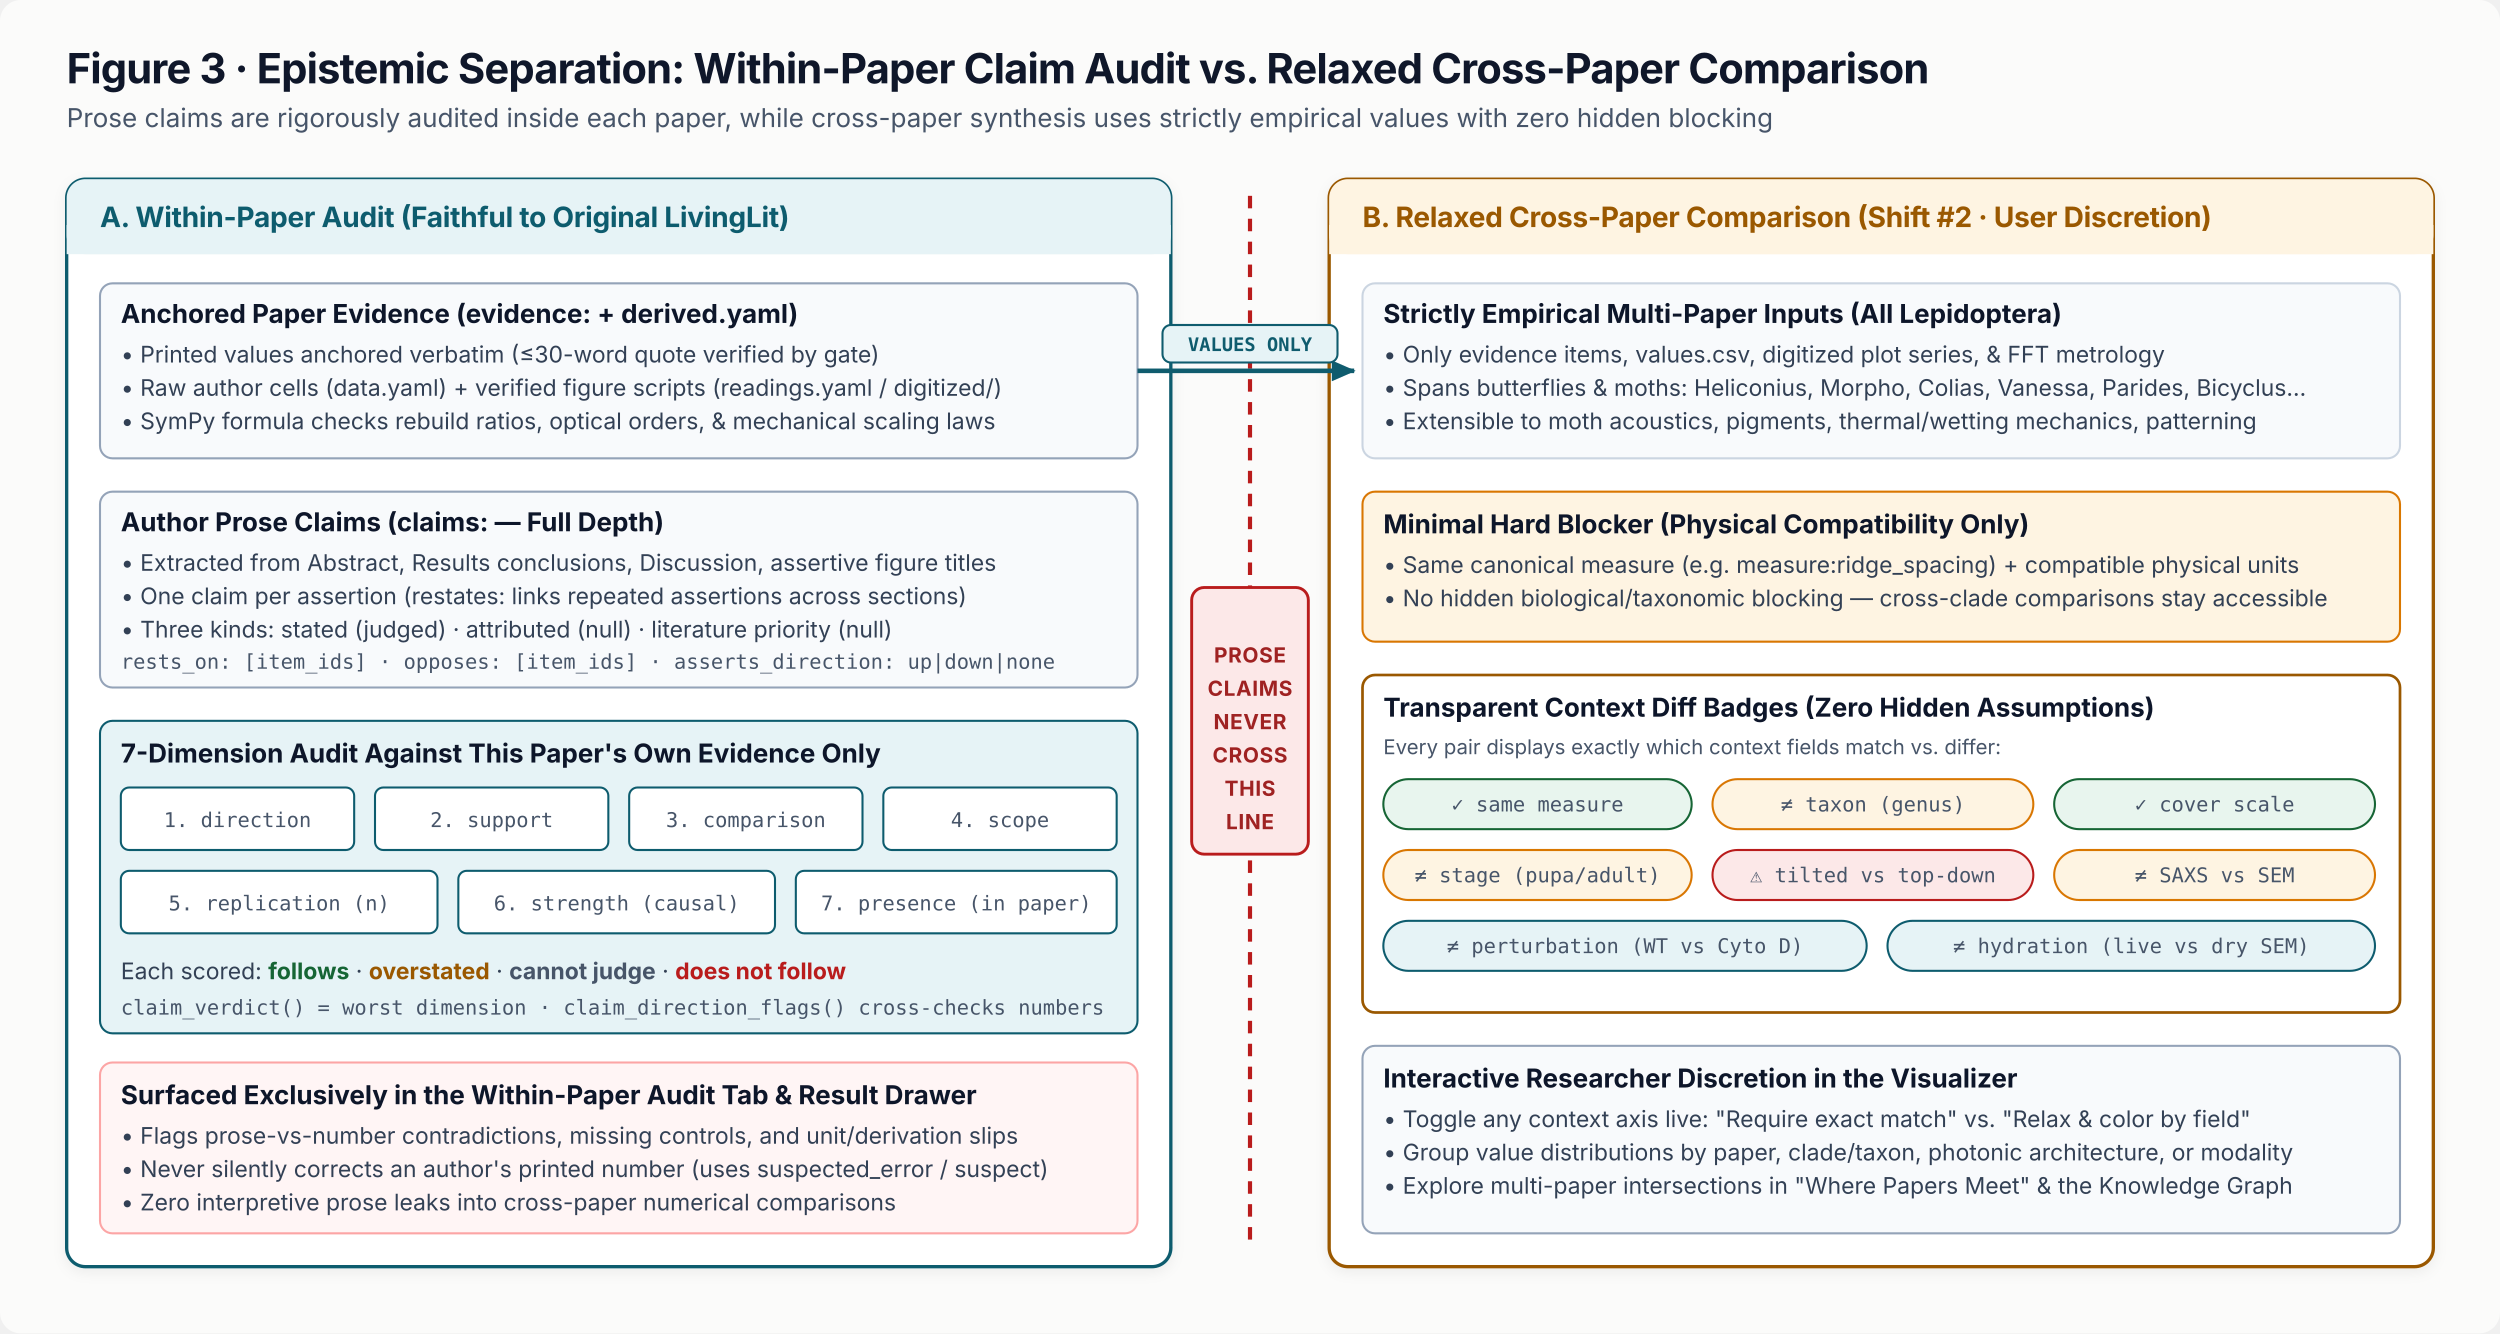
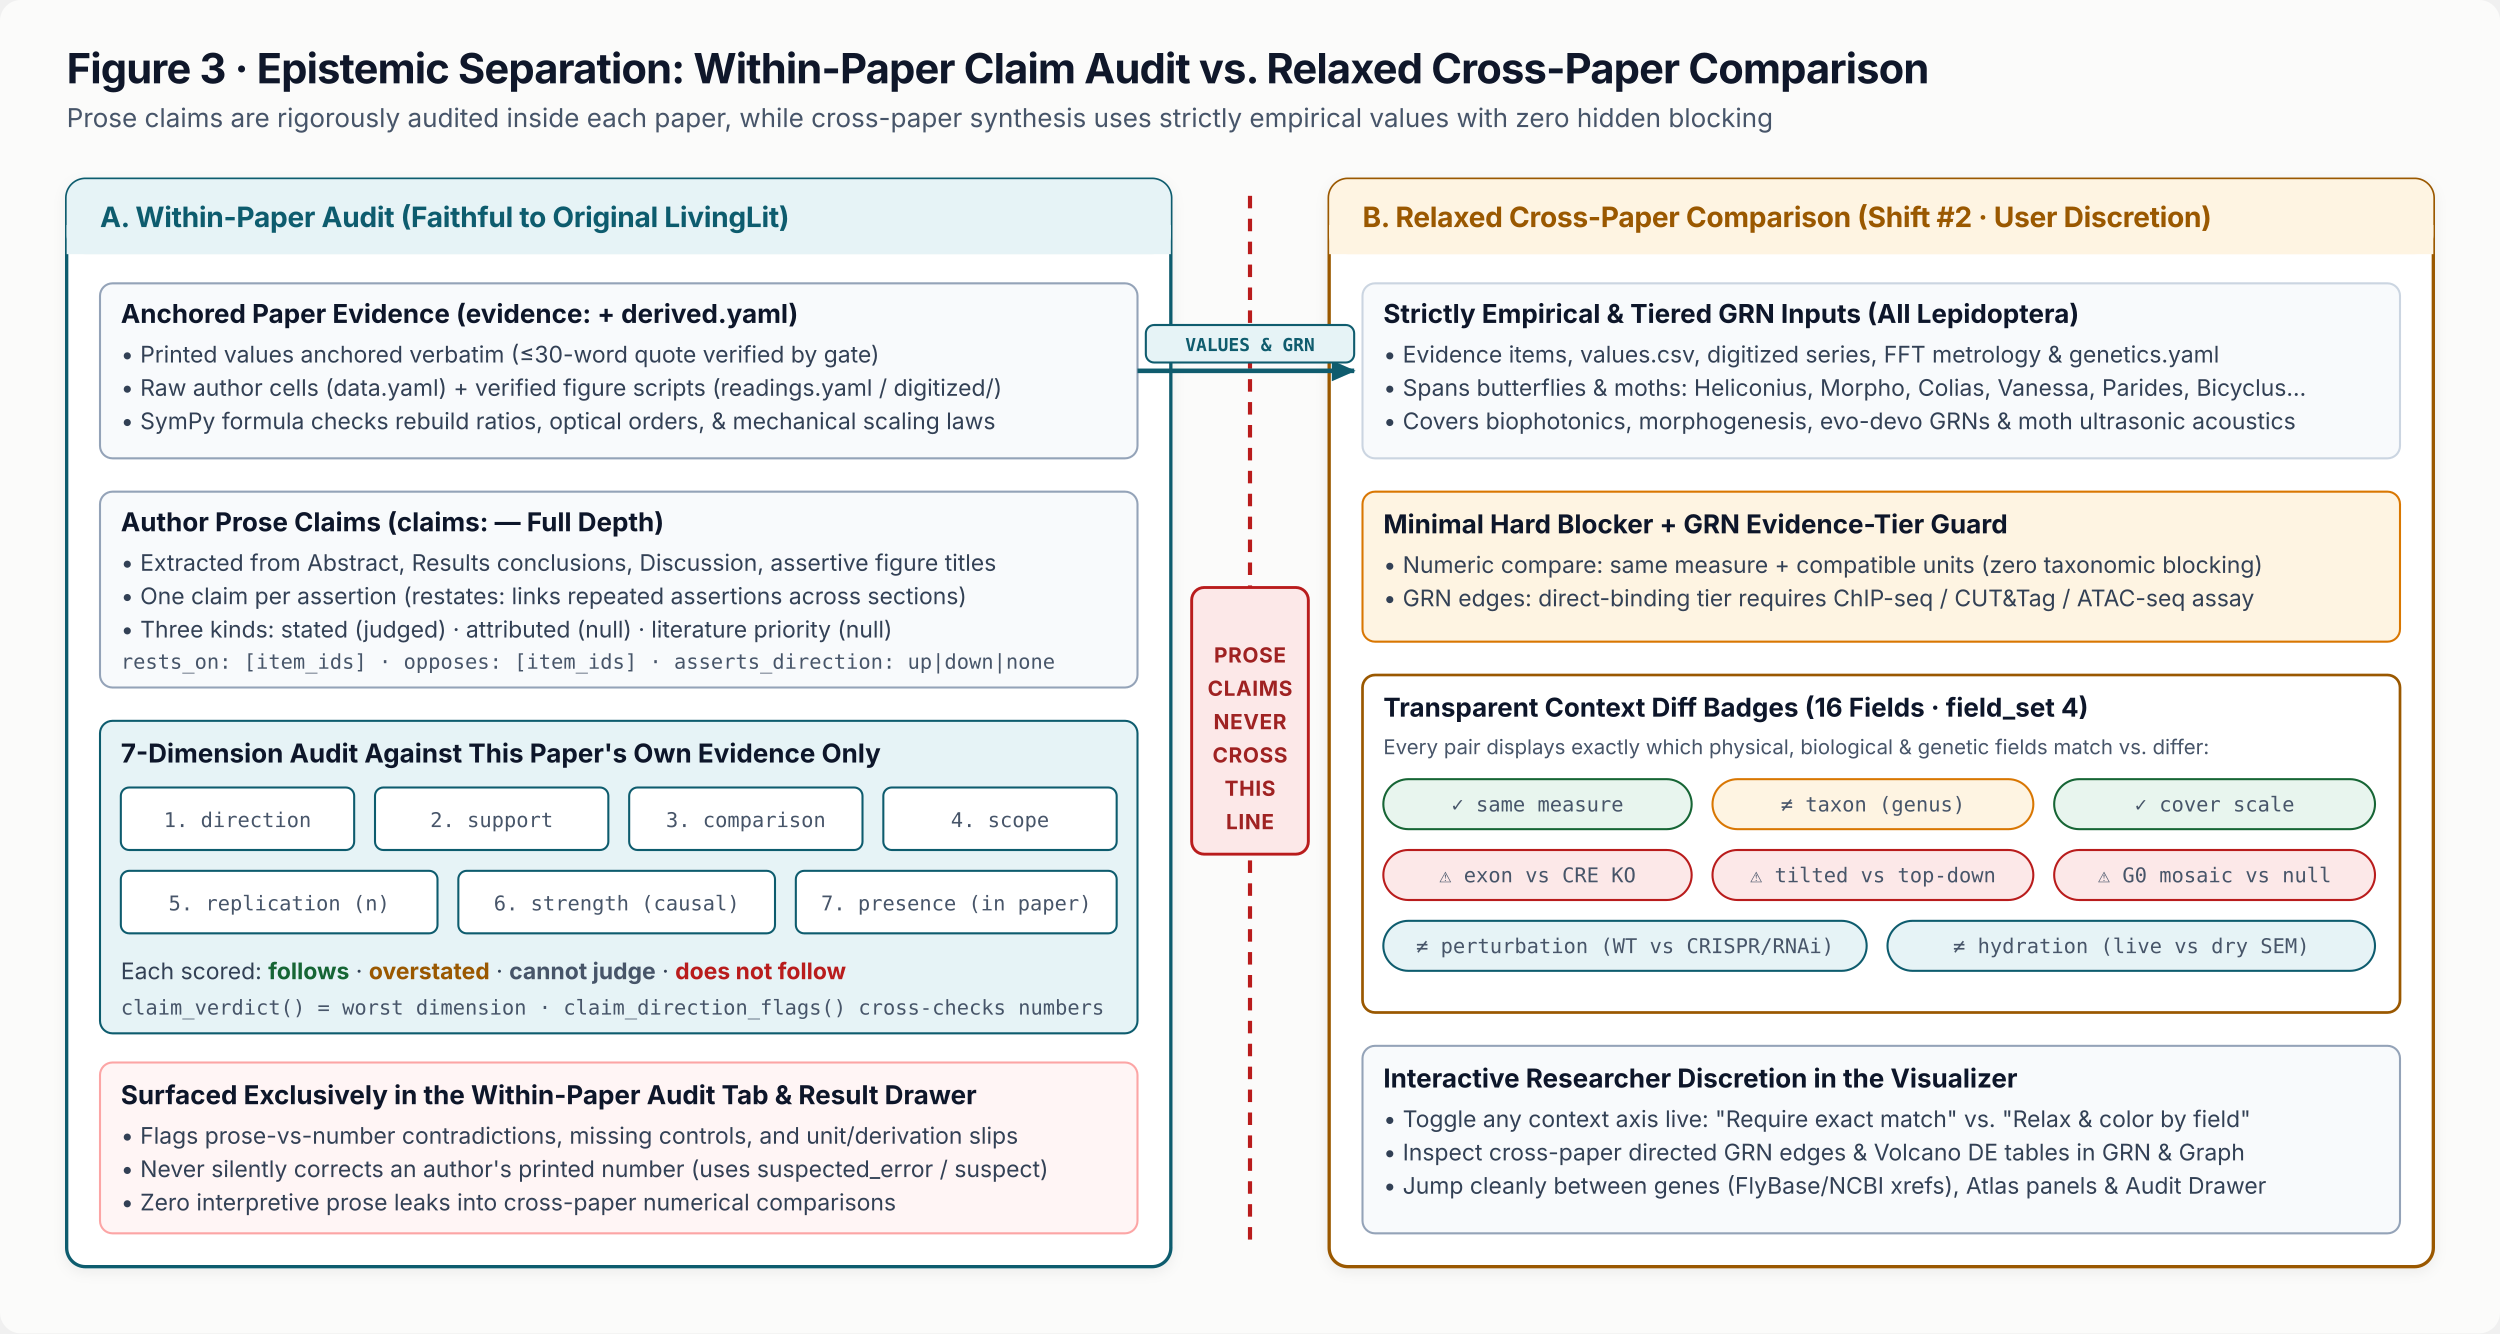
<svg xmlns="http://www.w3.org/2000/svg" viewBox="0 0 1200 640" width="1200" height="640">
  <defs>
    <style>
      .sans { font-family: "Inter", -apple-system, BlinkMacSystemFont, "Segoe UI", Roboto, sans-serif; }
      .mono { font-family: "JetBrains Mono", "SF Mono", ui-monospace, Menlo, monospace; }
      .title { font-size: 20px; font-weight: 700; fill: #0f172a; letter-spacing: -0.02em; }
      .sub { font-size: 12.5px; fill: #475569; }
      .sec-h { font-size: 13.5px; font-weight: 700; letter-spacing: -0.01em; }
      .box-h { font-size: 12.5px; font-weight: 700; fill: #0f172a; }
      .box-t { font-size: 11px; fill: #334155; }
      .code { font-size: 10.5px; fill: #0f5c6e; font-weight: 600; }
      .badge { font-size: 10px; font-weight: 700; letter-spacing: 0.03em; }
      .tiny { font-size: 9.8px; fill: #475569; }
    </style>
    <marker id="arr" viewBox="0 0 10 10" refX="8.5" refY="5" markerWidth="6.5" markerHeight="6.5" orient="auto-start-reverse">
      <path d="M 1 1.5 L 9 5 L 1 8.5 z" fill="#475569" />
    </marker>
    <marker id="arr-teal" viewBox="0 0 10 10" refX="8.5" refY="5" markerWidth="6.5" markerHeight="6.5" orient="auto-start-reverse">
      <path d="M 1 1.5 L 9 5 L 1 8.5 z" fill="#0f5c6e" />
    </marker>
    <marker id="arr-grn" viewBox="0 0 10 10" refX="8.5" refY="5" markerWidth="6.5" markerHeight="6.5" orient="auto-start-reverse">
      <path d="M 1 1.5 L 9 5 L 1 8.5 z" fill="#166534" />
    </marker>
    <marker id="arr-amb" viewBox="0 0 10 10" refX="8.5" refY="5" markerWidth="6.5" markerHeight="6.5" orient="auto-start-reverse">
      <path d="M 1 1.5 L 9 5 L 1 8.5 z" fill="#9a5800" />
    </marker>
    <marker id="arr-ind" viewBox="0 0 10 10" refX="8.5" refY="5" markerWidth="6.5" markerHeight="6.5" orient="auto-start-reverse">
      <path d="M 1 1.5 L 9 5 L 1 8.5 z" fill="#5b3a8c" />
    </marker>
    <marker id="arr-red" viewBox="0 0 10 10" refX="8.5" refY="5" markerWidth="6.5" markerHeight="6.5" orient="auto-start-reverse">
      <path d="M 1 1.5 L 9 5 L 1 8.5 z" fill="#b91c1c" />
    </marker>
    <filter id="sh" x="-4%" y="-4%" width="108%" height="112%">
      <feDropShadow dx="0" dy="2" stdDeviation="3" flood-color="#0f172a" flood-opacity="0.06" />
    </filter>
  </defs>
  <rect width="1200" height="640" fill="#fbfbfa" rx="10" />
  <text x="32" y="40" class="sans title">Figure 3 · Epistemic Separation: Within-Paper Claim Audit vs. Relaxed Cross-Paper Comparison</text>
  <text x="32" y="61" class="sans sub">Prose claims are rigorously audited inside each paper, while cross-paper synthesis uses strictly empirical values with zero hidden blocking</text>
  <g transform="translate(32, 86)" filter="url(#sh)">
    <rect width="530" height="522" rx="9" fill="#ffffff" stroke="#0f5c6e" stroke-width="1.6" />
    <rect width="530" height="36" rx="9" fill="#e6f3f6" />
    <rect y="22" width="530" height="14" fill="#e6f3f6" />
    <text x="16" y="23" class="sans sec-h" fill="#0f5c6e">A. Within-Paper Audit (Faithful to Original LivingLit)</text>
    <rect x="16" y="50" width="498" height="84" rx="6" fill="#f8fafc" stroke="#94a3b8" />
    <text x="26" y="69" class="sans box-h">Anchored Paper Evidence (evidence: + derived.yaml)</text>
    <text x="26" y="88" class="sans box-t">• Printed values anchored verbatim (≤30-word quote verified by gate)</text>
    <text x="26" y="104" class="sans box-t">• Raw author cells (data.yaml) + verified figure scripts (readings.yaml / digitized/)</text>
    <text x="26" y="120" class="sans box-t">• SymPy formula checks rebuild ratios, optical orders, &amp; mechanical scaling laws</text>
    <rect x="16" y="150" width="498" height="94" rx="6" fill="#f8fafc" stroke="#94a3b8" />
    <text x="26" y="169" class="sans box-h">Author Prose Claims (claims: — Full Depth)</text>
    <text x="26" y="188" class="sans box-t">• Extracted from Abstract, Results conclusions, Discussion, assertive figure titles</text>
    <text x="26" y="204" class="sans box-t">• One claim per assertion (restates: links repeated assertions across sections)</text>
    <text x="26" y="220" class="sans box-t">• Three kinds: stated (judged) · attributed (null) · literature priority (null)</text>
    <text x="26" y="235" class="mono tiny" fill="#0f5c6e">rests_on: [item_ids] · opposes: [item_ids] · asserts_direction: up|down|none</text>
    <rect x="16" y="260" width="498" height="150" rx="6" fill="#e6f3f6" stroke="#0f5c6e" />
    <text x="26" y="280" class="sans box-h" fill="#0f5c6e">7-Dimension Audit Against This Paper's Own Evidence Only</text>
    <g transform="translate(26, 292)">
      <rect x="0" y="0" width="112" height="30" rx="4" fill="#fff" stroke="#0f5c6e" />
      <text x="56" y="19" text-anchor="middle" class="mono tiny">1. direction</text>
      <rect x="122" y="0" width="112" height="30" rx="4" fill="#fff" stroke="#0f5c6e" />
      <text x="178" y="19" text-anchor="middle" class="mono tiny">2. support</text>
      <rect x="244" y="0" width="112" height="30" rx="4" fill="#fff" stroke="#0f5c6e" />
      <text x="300" y="19" text-anchor="middle" class="mono tiny">3. comparison</text>
      <rect x="366" y="0" width="112" height="30" rx="4" fill="#fff" stroke="#0f5c6e" />
      <text x="422" y="19" text-anchor="middle" class="mono tiny">4. scope</text>
      <rect x="0" y="40" width="152" height="30" rx="4" fill="#fff" stroke="#0f5c6e" />
      <text x="76" y="59" text-anchor="middle" class="mono tiny">5. replication (n)</text>
      <rect x="162" y="40" width="152" height="30" rx="4" fill="#fff" stroke="#0f5c6e" />
      <text x="238" y="59" text-anchor="middle" class="mono tiny">6. strength (causal)</text>
      <rect x="324" y="40" width="154" height="30" rx="4" fill="#fff" stroke="#0f5c6e" />
      <text x="401" y="59" text-anchor="middle" class="mono tiny">7. presence (in paper)</text>
    </g>
    <text x="26" y="384" class="sans box-t">Each scored: <tspan font-weight="700" fill="#166534">follows</tspan> · <tspan font-weight="700" fill="#9a5800">overstated</tspan> · <tspan font-weight="700" fill="#475569">cannot judge</tspan> · <tspan font-weight="700" fill="#b91c1c">does not follow</tspan>
    </text>
    <text x="26" y="401" class="mono tiny" fill="#0f5c6e">claim_verdict() = worst dimension · claim_direction_flags() cross-checks numbers</text>
    <rect x="16" y="424" width="498" height="82" rx="6" fill="#fff5f5" stroke="#fca5a5" />
    <text x="26" y="444" class="sans box-h" fill="#9f2222">Surfaced Exclusively in the Within-Paper Audit Tab &amp; Result Drawer</text>
    <text x="26" y="463" class="sans box-t">• Flags prose-vs-number contradictions, missing controls, and unit/derivation slips</text>
    <text x="26" y="479" class="sans box-t">• Never silently corrects an author's printed number (uses suspected_error / suspect)</text>
    <text x="26" y="495" class="sans box-t">• Zero interpretive prose leaks into cross-paper numerical comparisons</text>
  </g>
  <g transform="translate(576, 86)">
    <line x1="24" y1="8" x2="24" y2="514" stroke="#b91c1c" stroke-width="2" stroke-dasharray="6,5" />
    <rect x="-4" y="196" width="56" height="128" rx="6" fill="#fce8e8" stroke="#b91c1c" stroke-width="1.4" />
    <text x="24" y="232" text-anchor="middle" class="sans badge" fill="#9f2222">PROSE</text>
    <text x="24" y="248" text-anchor="middle" class="sans badge" fill="#9f2222">CLAIMS</text>
    <text x="24" y="264" text-anchor="middle" class="sans badge" fill="#9f2222">NEVER</text>
    <text x="24" y="280" text-anchor="middle" class="sans badge" fill="#9f2222">CROSS</text>
    <text x="24" y="296" text-anchor="middle" class="sans badge" fill="#9f2222">THIS</text>
    <text x="24" y="312" text-anchor="middle" class="sans badge" fill="#9f2222">LINE</text>
  </g>
  <g transform="translate(638, 86)" filter="url(#sh)">
    <rect width="530" height="522" rx="9" fill="#ffffff" stroke="#9a5800" stroke-width="1.6" />
    <rect width="530" height="36" rx="9" fill="#fef4e2" />
    <rect y="22" width="530" height="14" fill="#fef4e2" />
    <text x="16" y="23" class="sans sec-h" fill="#9a5800">B. Relaxed Cross-Paper Comparison (Shift #2 · User Discretion)</text>
    <rect x="16" y="50" width="498" height="84" rx="6" fill="#f8fafc" stroke="#cbd5e1" />
-     <text x="26" y="69" class="sans box-h">Strictly Empirical Multi-Paper Inputs (All Lepidoptera)</text>
-     <text x="26" y="88" class="sans box-t">• Only evidence items, values.csv, digitized plot series, &amp; FFT metrology</text>
+     <text x="26" y="69" class="sans box-h">Strictly Empirical &amp; Tiered GRN Inputs (All Lepidoptera)</text>
+     <text x="26" y="88" class="sans box-t">• Evidence items, values.csv, digitized series, FFT metrology &amp; genetics.yaml</text>
    <text x="26" y="104" class="sans box-t">• Spans butterflies &amp; moths: Heliconius, Morpho, Colias, Vanessa, Parides, Bicyclus…</text>
-     <text x="26" y="120" class="sans box-t">• Extensible to moth acoustics, pigments, thermal/wetting mechanics, patterning</text>
+     <text x="26" y="120" class="sans box-t">• Covers biophotonics, morphogenesis, evo-devo GRNs &amp; moth ultrasonic acoustics</text>
    <rect x="16" y="150" width="498" height="72" rx="6" fill="#fef4e2" stroke="#d97706" />
-     <text x="26" y="170" class="sans box-h" fill="#9a5800">Minimal Hard Blocker (Physical Compatibility Only)</text>
-     <text x="26" y="189" class="sans box-t">• Same canonical measure (e.g. measure:ridge_spacing) + compatible physical units</text>
-     <text x="26" y="205" class="sans box-t">• No hidden biological/taxonomic blocking — cross-clade comparisons stay accessible</text>
+     <text x="26" y="170" class="sans box-h" fill="#9a5800">Minimal Hard Blocker + GRN Evidence-Tier Guard</text>
+     <text x="26" y="189" class="sans box-t">• Numeric compare: same measure + compatible units (zero taxonomic blocking)</text>
+     <text x="26" y="205" class="sans box-t">• GRN edges: direct-binding tier requires ChIP-seq / CUT&amp;Tag / ATAC-seq assay</text>
    <rect x="16" y="238" width="498" height="162" rx="6" fill="#ffffff" stroke="#9a5800" stroke-width="1.3" />
-     <text x="26" y="258" class="sans box-h">Transparent Context Diff Badges (Zero Hidden Assumptions)</text>
-     <text x="26" y="276" class="sans tiny">Every pair displays exactly which context fields match vs. differ:</text>
+     <text x="26" y="258" class="sans box-h">Transparent Context Diff Badges (16 Fields · field_set 4)</text>
+     <text x="26" y="276" class="sans tiny">Every pair displays exactly which physical, biological &amp; genetic fields match vs. differ:</text>
    <g transform="translate(26, 288)">
      <rect x="0" y="0" width="148" height="24" rx="12" fill="#e8f5ee" stroke="#166534" />
      <text x="74" y="15.5" text-anchor="middle" class="mono tiny" fill="#166534">✓ same measure</text>
      <rect x="158" y="0" width="154" height="24" rx="12" fill="#fef4e2" stroke="#d97706" />
      <text x="235" y="15.5" text-anchor="middle" class="mono tiny" fill="#9a5800">≠ taxon (genus)</text>
      <rect x="322" y="0" width="154" height="24" rx="12" fill="#e8f5ee" stroke="#166534" />
      <text x="399" y="15.5" text-anchor="middle" class="mono tiny" fill="#166534">✓ cover scale</text>
-       <rect x="0" y="34" width="148" height="24" rx="12" fill="#fef4e2" stroke="#d97706" />
-       <text x="74" y="49.5" text-anchor="middle" class="mono tiny" fill="#9a5800">≠ stage (pupa/adult)</text>
+       <rect x="0" y="34" width="148" height="24" rx="12" fill="#fce8e8" stroke="#b91c1c" />
+       <text x="74" y="49.5" text-anchor="middle" class="mono tiny" fill="#9f2222">⚠ exon vs CRE KO</text>
      <rect x="158" y="34" width="154" height="24" rx="12" fill="#fce8e8" stroke="#b91c1c" />
      <text x="235" y="49.5" text-anchor="middle" class="mono tiny" fill="#9f2222">⚠ tilted vs top-down</text>
-       <rect x="322" y="34" width="154" height="24" rx="12" fill="#fef4e2" stroke="#d97706" />
-       <text x="399" y="49.5" text-anchor="middle" class="mono tiny" fill="#9a5800">≠ SAXS vs SEM</text>
+       <rect x="322" y="34" width="154" height="24" rx="12" fill="#fce8e8" stroke="#b91c1c" />
+       <text x="399" y="49.5" text-anchor="middle" class="mono tiny" fill="#9f2222">⚠ G0 mosaic vs null</text>
      <rect x="0" y="68" width="232" height="24" rx="12" fill="#e6f3f6" stroke="#0f5c6e" />
-       <text x="116" y="83.5" text-anchor="middle" class="mono tiny" fill="#0f5c6e">≠ perturbation (WT vs Cyto D)</text>
+       <text x="116" y="83.5" text-anchor="middle" class="mono tiny" fill="#0f5c6e">≠ perturbation (WT vs CRISPR/RNAi)</text>
      <rect x="242" y="68" width="234" height="24" rx="12" fill="#e6f3f6" stroke="#0f5c6e" />
      <text x="359" y="83.5" text-anchor="middle" class="mono tiny" fill="#0f5c6e">≠ hydration (live vs dry SEM)</text>
    </g>
    <rect x="16" y="416" width="498" height="90" rx="6" fill="#f8fafc" stroke="#94a3b8" />
    <text x="26" y="436" class="sans box-h">Interactive Researcher Discretion in the Visualizer</text>
    <text x="26" y="455" class="sans box-t">• Toggle any context axis live: "Require exact match" vs. "Relax &amp; color by field"</text>
-     <text x="26" y="471" class="sans box-t">• Group value distributions by paper, clade/taxon, photonic architecture, or modality</text>
-     <text x="26" y="487" class="sans box-t">• Explore multi-paper intersections in "Where Papers Meet" &amp; the Knowledge Graph</text>
+     <text x="26" y="471" class="sans box-t">• Inspect cross-paper directed GRN edges &amp; Volcano DE tables in GRN &amp; Graph</text>
+     <text x="26" y="487" class="sans box-t">• Jump cleanly between genes (FlyBase/NCBI xrefs), Atlas panels &amp; Audit Drawer</text>
  </g>
  <path d="M 546 178 C 585 178, 595 178, 650 178" stroke="#0f5c6e" stroke-width="2.2" fill="none" marker-end="url(#arr-teal)" />
-   <rect x="558" y="156" width="84" height="18" rx="4" fill="#e6f3f6" stroke="#0f5c6e" />
-   <text x="600" y="168.5" text-anchor="middle" class="mono" font-size="9" font-weight="700" fill="#0f5c6e">VALUES ONLY</text>
+   <rect x="550" y="156" width="100" height="18" rx="4" fill="#e6f3f6" stroke="#0f5c6e" />
+   <text x="600" y="168.5" text-anchor="middle" class="mono" font-size="8.6" font-weight="700" fill="#0f5c6e">VALUES &amp; GRN</text>
</svg>
